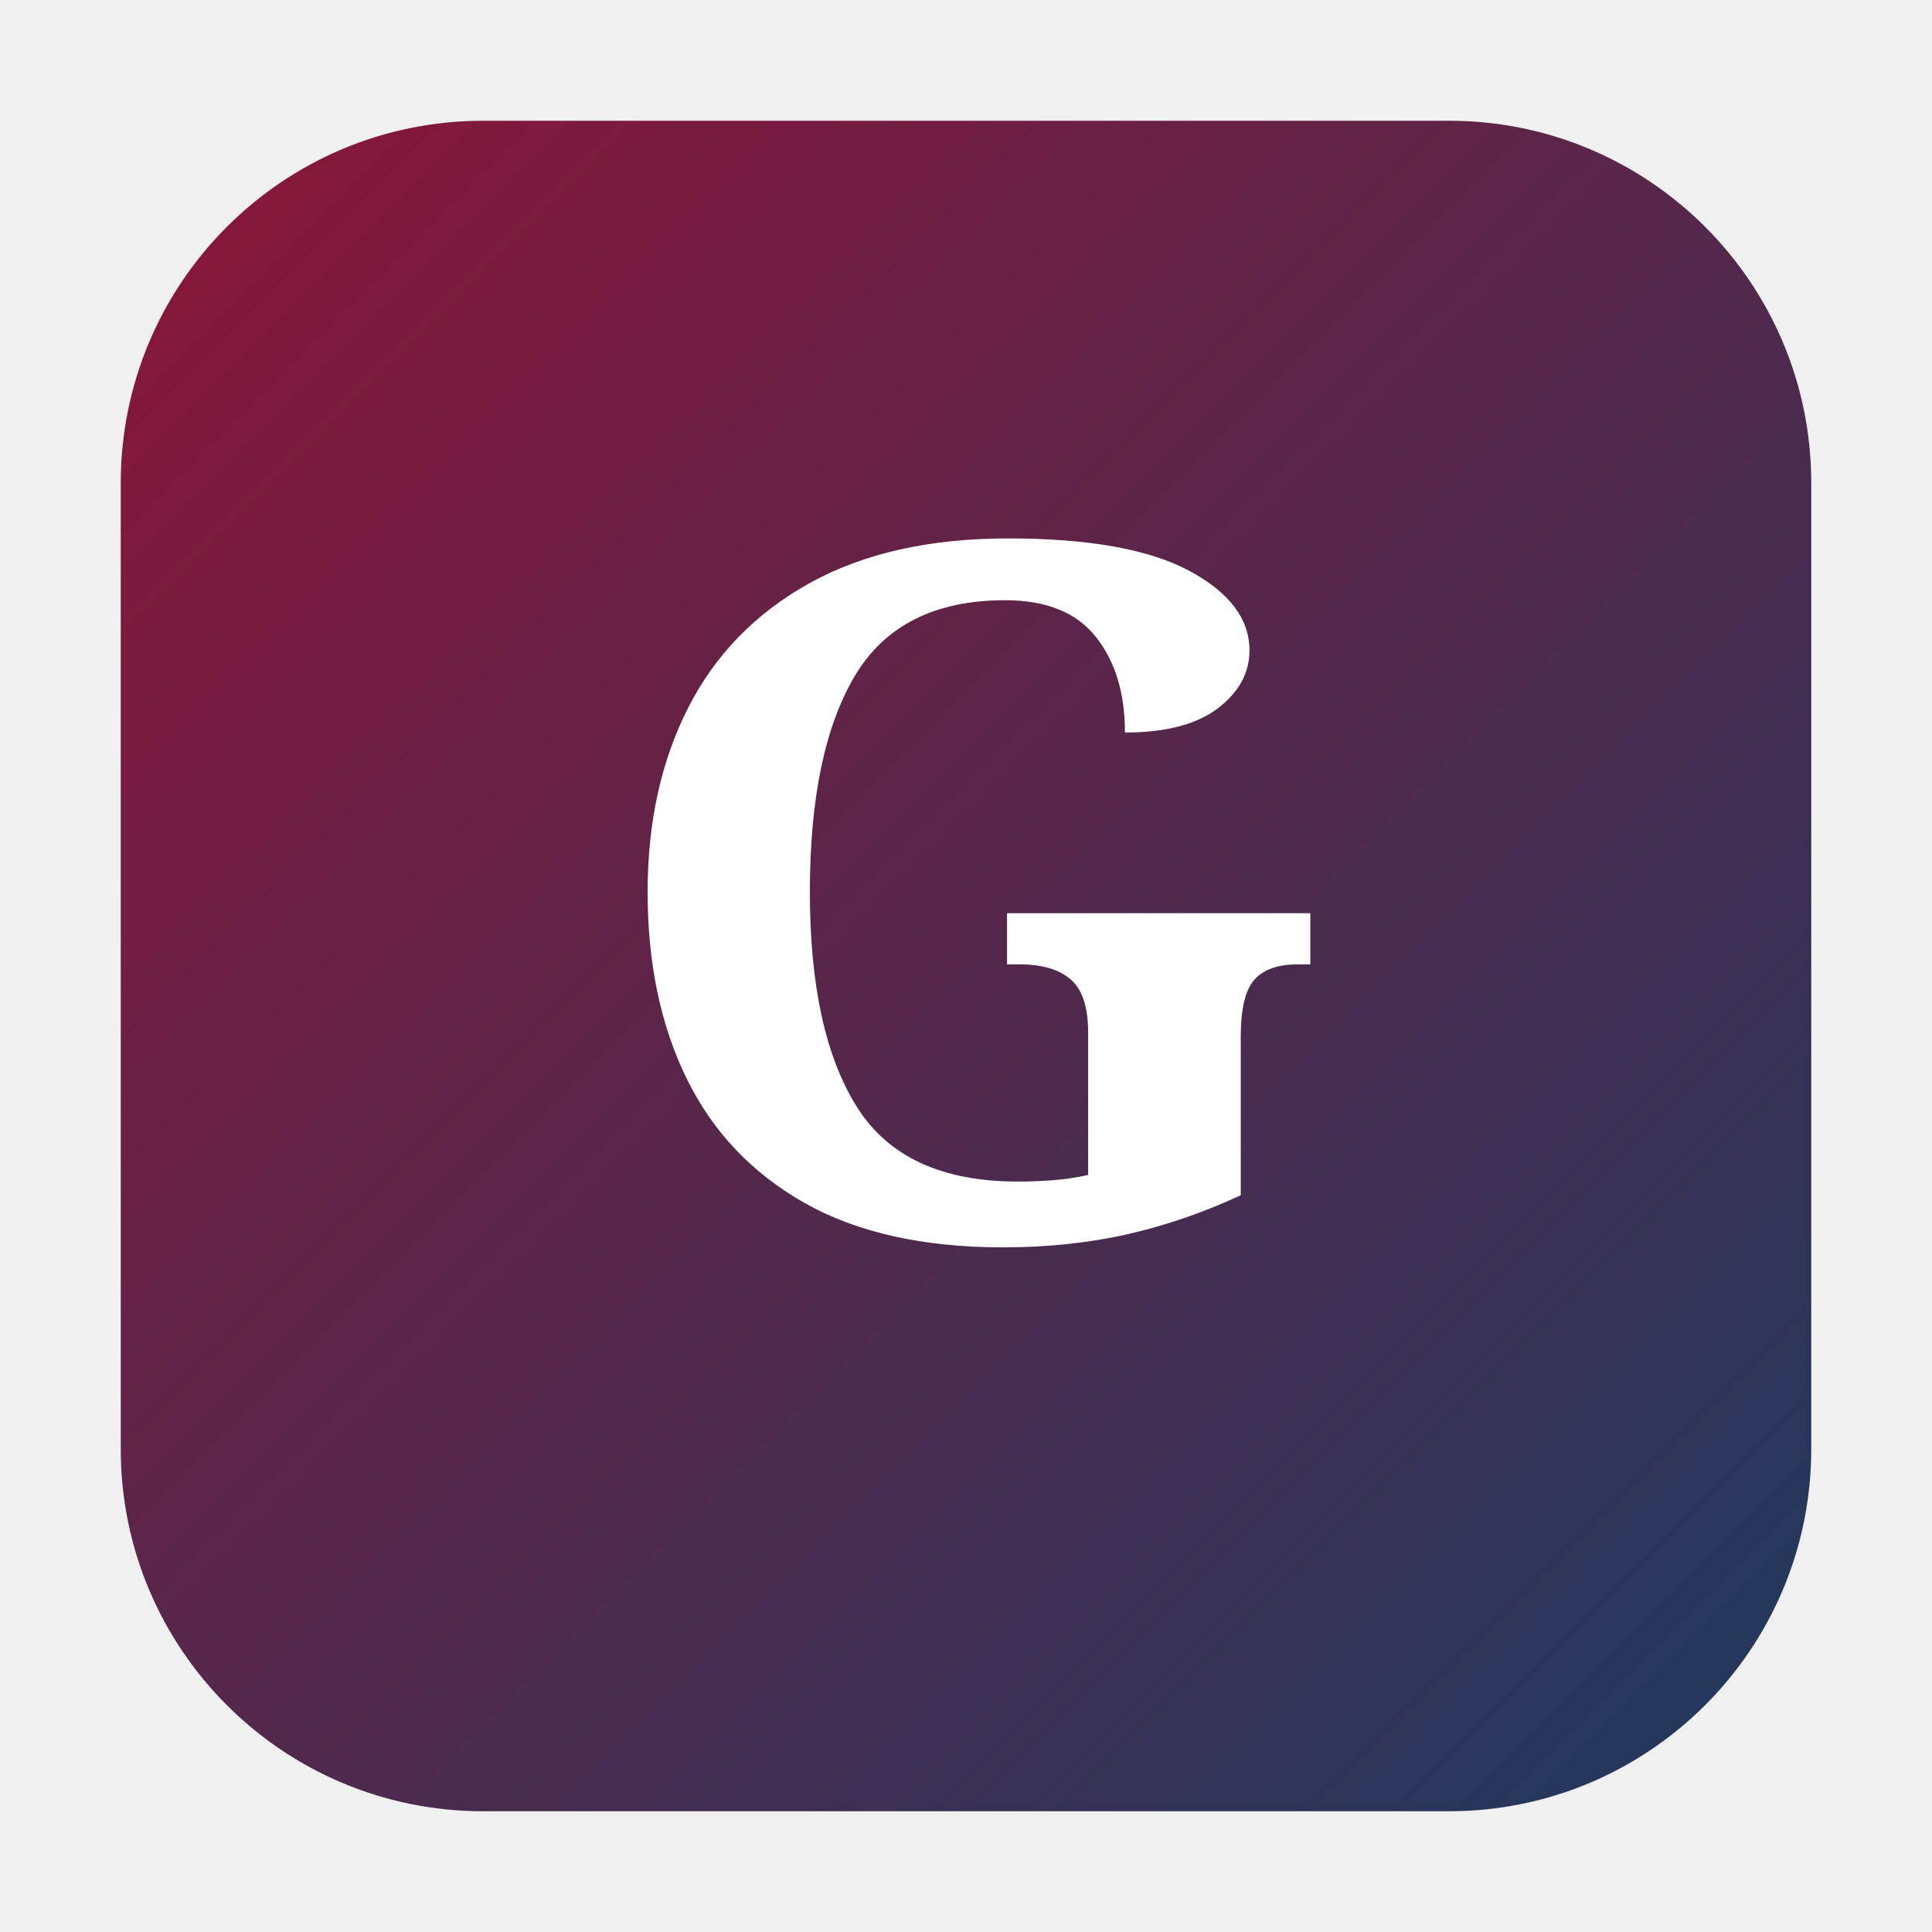
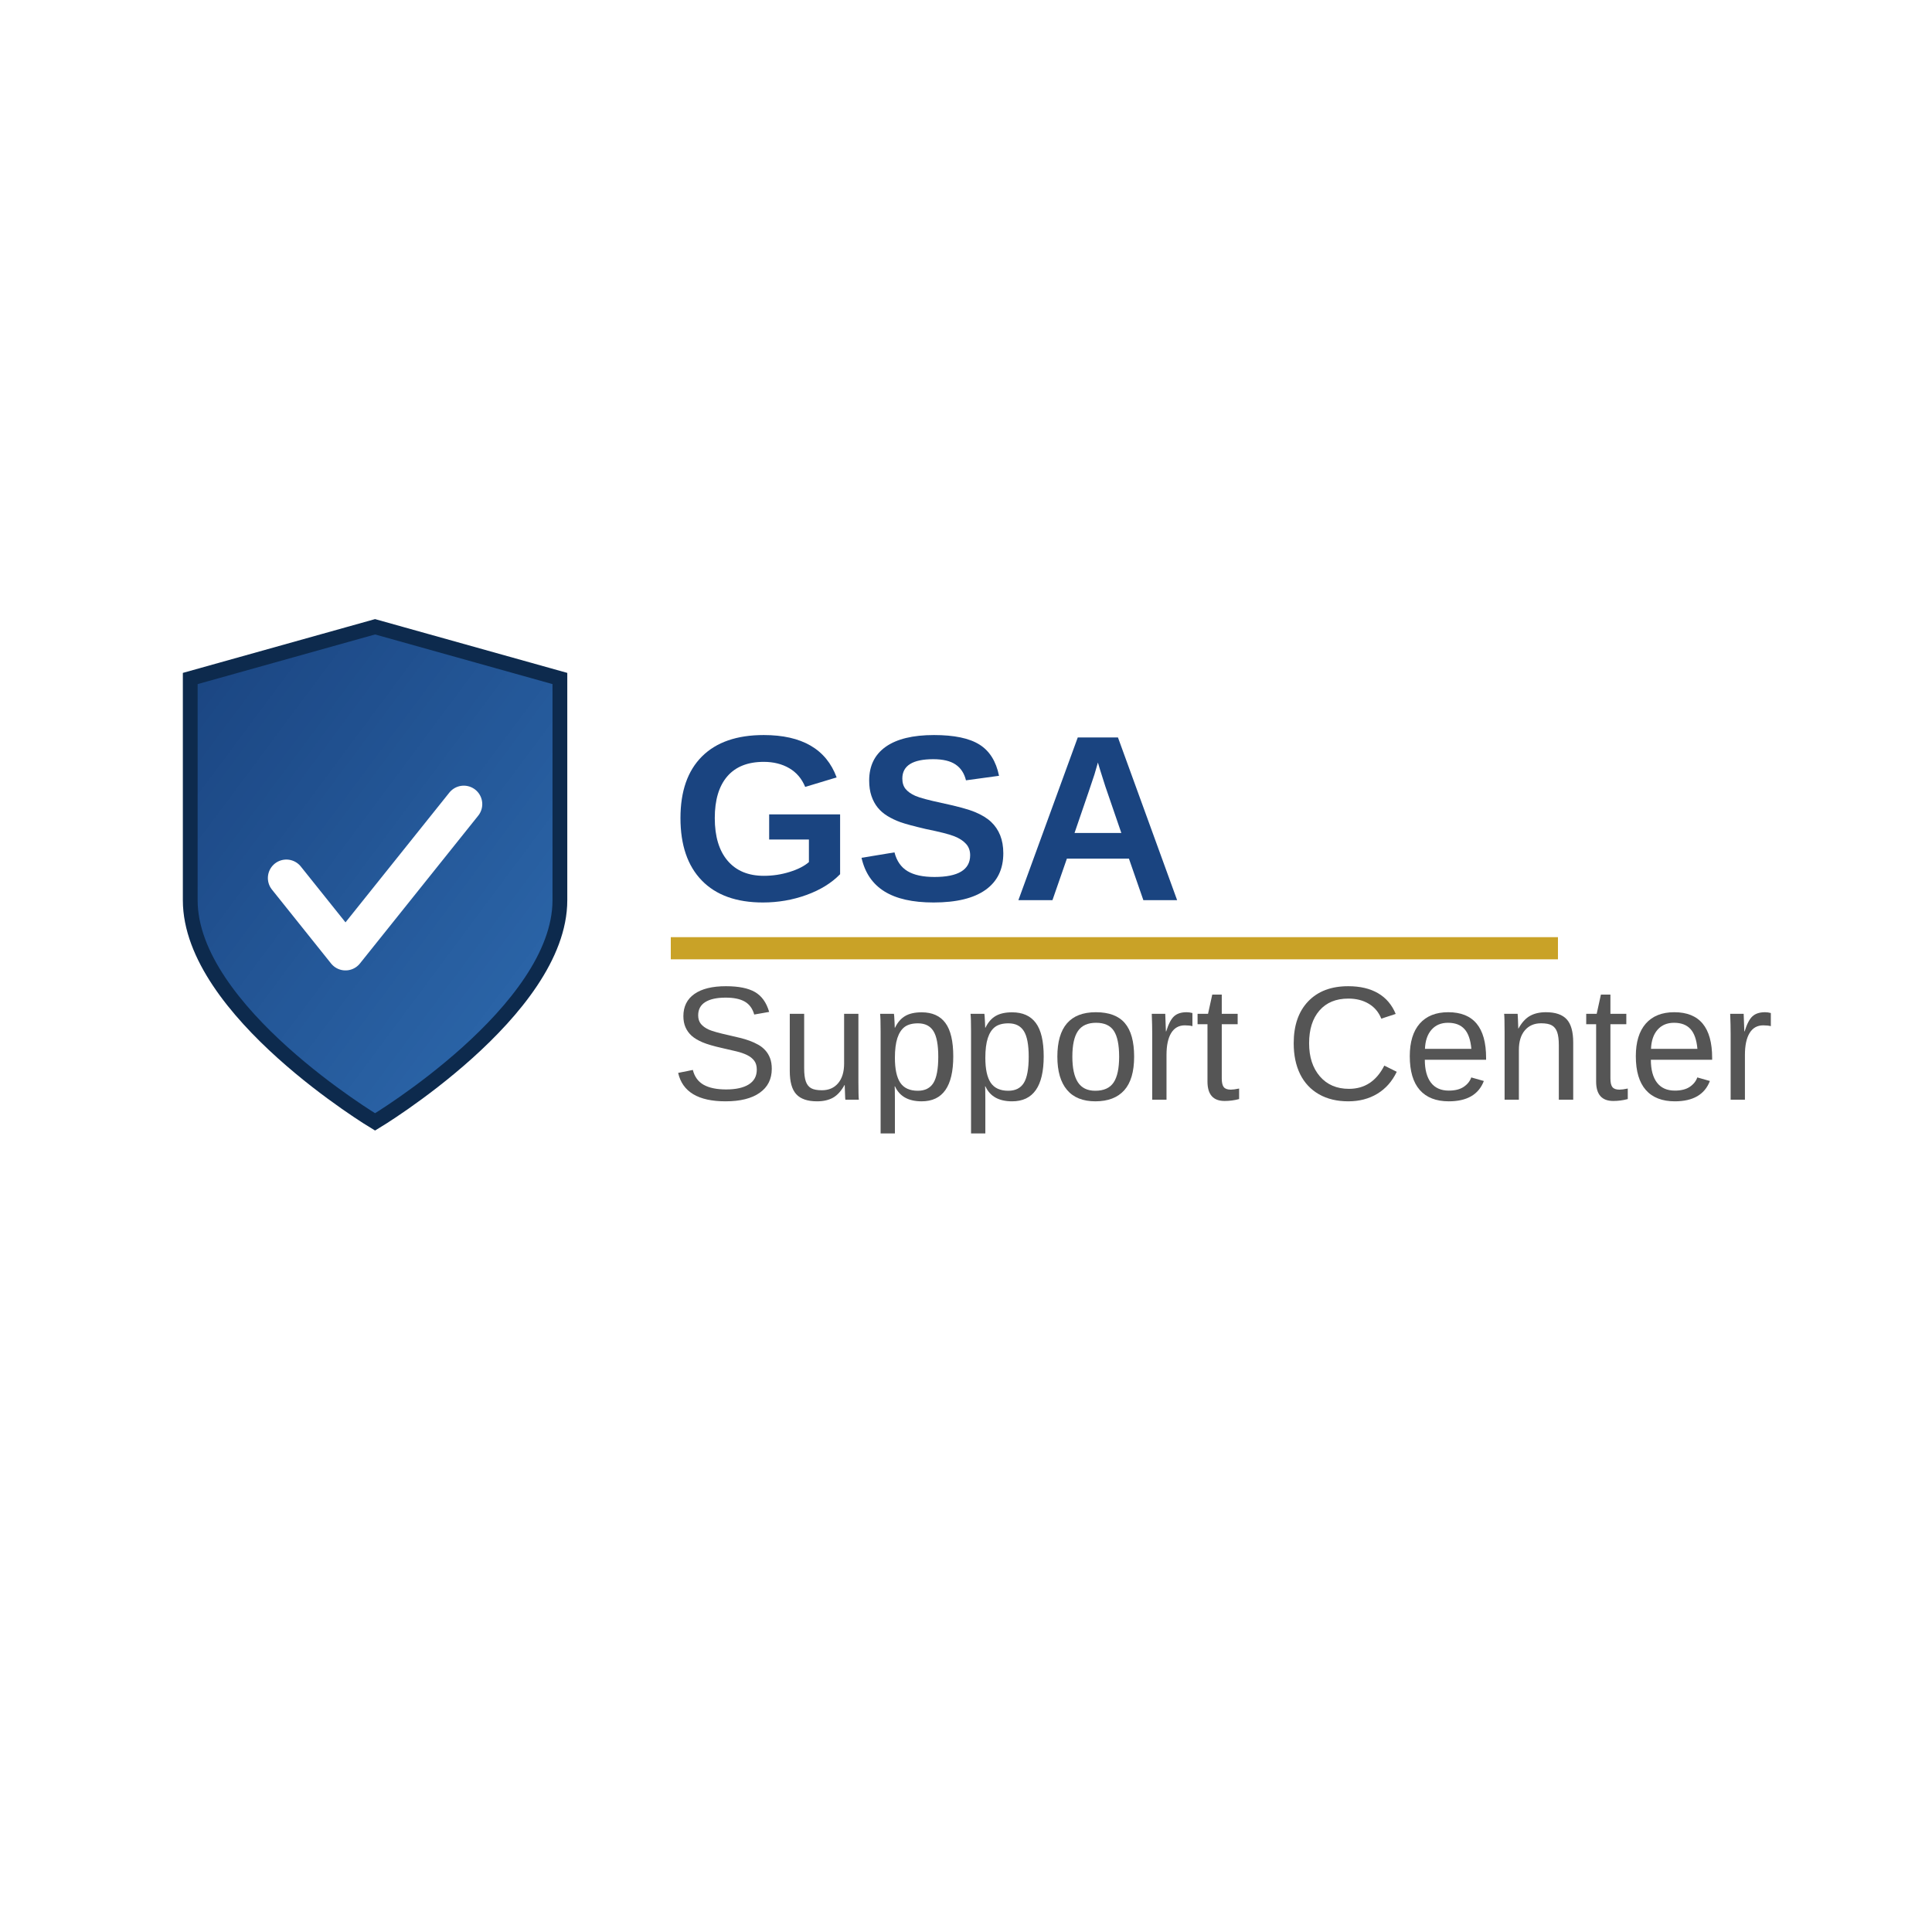
- <svg xmlns="http://www.w3.org/2000/svg" viewBox="0 0 128 128">
+ <svg xmlns="http://www.w3.org/2000/svg" width="800" zoomAndPan="magnify" viewBox="0 0 600 600" height="800" preserveAspectRatio="xMidYMid meet" version="1.0">
  <defs>
-     <linearGradient id="g" x1="0" x2="1" y1="0" y2="1">
-       <stop offset="0" stop-color="#8b1538" />
-       <stop offset="1" stop-color="#1e3a5f" />
+     <g />
+     <clipPath id="fb8110bd2a">
+       <path d="M 59 194 L 174 194 L 174 349 L 59 349 Z M 59 194 " clip-rule="nonzero" />
+     </clipPath>
+     <clipPath id="edb18b7c48">
+       <path d="M 59.082 210.715 L 116.48 194.652 L 173.879 210.715 L 173.879 279.566 C 173.879 313.992 116.48 348.418 116.48 348.418 C 116.48 348.418 59.082 313.992 59.082 279.566 Z M 59.082 210.715 " clip-rule="nonzero" />
+     </clipPath>
+     <linearGradient x1="0" gradientTransform="matrix(114.7983, 0, 0, 153.765, 59.08091, 194.6515)" y1="0" x2="1" gradientUnits="userSpaceOnUse" y2="1" id="8e7d2b18a4">
+       <stop stop-opacity="1" stop-color="rgb(10.199%, 26.669%, 50.2%)" offset="0" />
+       <stop stop-opacity="1" stop-color="rgb(10.26%, 26.788%, 50.346%)" offset="0.016" />
+       <stop stop-opacity="1" stop-color="rgb(10.382%, 27.028%, 50.639%)" offset="0.031" />
+       <stop stop-opacity="1" stop-color="rgb(10.506%, 27.266%, 50.934%)" offset="0.047" />
+       <stop stop-opacity="1" stop-color="rgb(10.628%, 27.505%, 51.228%)" offset="0.062" />
+       <stop stop-opacity="1" stop-color="rgb(10.75%, 27.744%, 51.521%)" offset="0.078" />
+       <stop stop-opacity="1" stop-color="rgb(10.873%, 27.983%, 51.816%)" offset="0.094" />
+       <stop stop-opacity="1" stop-color="rgb(10.995%, 28.221%, 52.11%)" offset="0.109" />
+       <stop stop-opacity="1" stop-color="rgb(11.118%, 28.461%, 52.405%)" offset="0.125" />
+       <stop stop-opacity="1" stop-color="rgb(11.24%, 28.7%, 52.698%)" offset="0.141" />
+       <stop stop-opacity="1" stop-color="rgb(11.363%, 28.938%, 52.992%)" offset="0.156" />
+       <stop stop-opacity="1" stop-color="rgb(11.485%, 29.178%, 53.287%)" offset="0.172" />
+       <stop stop-opacity="1" stop-color="rgb(11.607%, 29.416%, 53.58%)" offset="0.188" />
+       <stop stop-opacity="1" stop-color="rgb(11.731%, 29.655%, 53.874%)" offset="0.203" />
+       <stop stop-opacity="1" stop-color="rgb(11.853%, 29.893%, 54.169%)" offset="0.219" />
+       <stop stop-opacity="1" stop-color="rgb(11.975%, 30.133%, 54.463%)" offset="0.234" />
+       <stop stop-opacity="1" stop-color="rgb(12.097%, 30.371%, 54.756%)" offset="0.25" />
+       <stop stop-opacity="1" stop-color="rgb(12.221%, 30.611%, 55.051%)" offset="0.266" />
+       <stop stop-opacity="1" stop-color="rgb(12.343%, 30.85%, 55.345%)" offset="0.281" />
+       <stop stop-opacity="1" stop-color="rgb(12.465%, 31.088%, 55.638%)" offset="0.297" />
+       <stop stop-opacity="1" stop-color="rgb(12.589%, 31.328%, 55.933%)" offset="0.312" />
+       <stop stop-opacity="1" stop-color="rgb(12.711%, 31.566%, 56.227%)" offset="0.328" />
+       <stop stop-opacity="1" stop-color="rgb(12.833%, 31.805%, 56.522%)" offset="0.344" />
+       <stop stop-opacity="1" stop-color="rgb(12.955%, 32.043%, 56.815%)" offset="0.359" />
+       <stop stop-opacity="1" stop-color="rgb(13.078%, 32.283%, 57.109%)" offset="0.375" />
+       <stop stop-opacity="1" stop-color="rgb(13.2%, 32.523%, 57.404%)" offset="0.391" />
+       <stop stop-opacity="1" stop-color="rgb(13.322%, 32.761%, 57.697%)" offset="0.406" />
+       <stop stop-opacity="1" stop-color="rgb(13.445%, 33%, 57.991%)" offset="0.422" />
+       <stop stop-opacity="1" stop-color="rgb(13.568%, 33.238%, 58.286%)" offset="0.438" />
+       <stop stop-opacity="1" stop-color="rgb(13.69%, 33.478%, 58.58%)" offset="0.453" />
+       <stop stop-opacity="1" stop-color="rgb(13.812%, 33.716%, 58.873%)" offset="0.469" />
+       <stop stop-opacity="1" stop-color="rgb(13.936%, 33.955%, 59.167%)" offset="0.484" />
+       <stop stop-opacity="1" stop-color="rgb(14.058%, 34.195%, 59.462%)" offset="0.5" />
+       <stop stop-opacity="1" stop-color="rgb(14.119%, 34.314%, 59.61%)" offset="0.5" />
+       <stop stop-opacity="1" stop-color="rgb(14.18%, 34.433%, 59.756%)" offset="0.5" />
+       <stop stop-opacity="1" stop-color="rgb(14.241%, 34.554%, 59.903%)" offset="0.516" />
+       <stop stop-opacity="1" stop-color="rgb(14.302%, 34.673%, 60.049%)" offset="0.531" />
+       <stop stop-opacity="1" stop-color="rgb(14.426%, 34.911%, 60.344%)" offset="0.547" />
+       <stop stop-opacity="1" stop-color="rgb(14.548%, 35.15%, 60.638%)" offset="0.562" />
+       <stop stop-opacity="1" stop-color="rgb(14.67%, 35.388%, 60.931%)" offset="0.578" />
+       <stop stop-opacity="1" stop-color="rgb(14.793%, 35.628%, 61.226%)" offset="0.594" />
+       <stop stop-opacity="1" stop-color="rgb(14.915%, 35.867%, 61.52%)" offset="0.609" />
+       <stop stop-opacity="1" stop-color="rgb(15.038%, 36.105%, 61.815%)" offset="0.625" />
+       <stop stop-opacity="1" stop-color="rgb(15.16%, 36.345%, 62.108%)" offset="0.641" />
+       <stop stop-opacity="1" stop-color="rgb(15.283%, 36.583%, 62.402%)" offset="0.656" />
+       <stop stop-opacity="1" stop-color="rgb(15.405%, 36.823%, 62.697%)" offset="0.672" />
+       <stop stop-opacity="1" stop-color="rgb(15.527%, 37.061%, 62.99%)" offset="0.688" />
+       <stop stop-opacity="1" stop-color="rgb(15.651%, 37.3%, 63.284%)" offset="0.703" />
+       <stop stop-opacity="1" stop-color="rgb(15.773%, 37.54%, 63.579%)" offset="0.719" />
+       <stop stop-opacity="1" stop-color="rgb(15.895%, 37.778%, 63.873%)" offset="0.734" />
+       <stop stop-opacity="1" stop-color="rgb(16.017%, 38.017%, 64.166%)" offset="0.75" />
+       <stop stop-opacity="1" stop-color="rgb(16.141%, 38.255%, 64.461%)" offset="0.766" />
+       <stop stop-opacity="1" stop-color="rgb(16.263%, 38.495%, 64.755%)" offset="0.781" />
+       <stop stop-opacity="1" stop-color="rgb(16.385%, 38.733%, 65.048%)" offset="0.797" />
+       <stop stop-opacity="1" stop-color="rgb(16.508%, 38.972%, 65.343%)" offset="0.812" />
+       <stop stop-opacity="1" stop-color="rgb(16.631%, 39.212%, 65.637%)" offset="0.828" />
+       <stop stop-opacity="1" stop-color="rgb(16.753%, 39.45%, 65.932%)" offset="0.844" />
+       <stop stop-opacity="1" stop-color="rgb(16.875%, 39.69%, 66.225%)" offset="0.859" />
+       <stop stop-opacity="1" stop-color="rgb(16.998%, 39.928%, 66.519%)" offset="0.875" />
+       <stop stop-opacity="1" stop-color="rgb(17.12%, 40.167%, 66.814%)" offset="0.891" />
+       <stop stop-opacity="1" stop-color="rgb(17.242%, 40.405%, 67.107%)" offset="0.906" />
+       <stop stop-opacity="1" stop-color="rgb(17.366%, 40.645%, 67.401%)" offset="0.922" />
+       <stop stop-opacity="1" stop-color="rgb(17.488%, 40.884%, 67.696%)" offset="0.938" />
+       <stop stop-opacity="1" stop-color="rgb(17.61%, 41.122%, 67.99%)" offset="0.953" />
+       <stop stop-opacity="1" stop-color="rgb(17.732%, 41.362%, 68.283%)" offset="0.969" />
+       <stop stop-opacity="1" stop-color="rgb(17.856%, 41.6%, 68.578%)" offset="0.984" />
+       <stop stop-opacity="1" stop-color="rgb(17.978%, 41.84%, 68.872%)" offset="1" />
    </linearGradient>
+     <clipPath id="6f9b1a6eae">
+       <path d="M 33 176.293 L 200 176.293 L 200 375 L 33 375 Z M 33 176.293 " clip-rule="nonzero" />
+     </clipPath>
  </defs>
-   <rect x="8" y="8" width="112" height="112" rx="24" fill="url(#g)" />
-   <text x="64" y="82" text-anchor="middle" fill="#fff" font-family="Georgia, serif" font-size="64" font-weight="bold">G</text>
+   <rect x="-60" width="720" fill="#ffffff" y="-60" height="720" fill-opacity="1" />
+   <rect x="-60" width="720" fill="#ffffff" y="-60" height="720" fill-opacity="1" />
+   <g clip-path="url(#fb8110bd2a)">
+     <g clip-path="url(#edb18b7c48)">
+       <path fill="url(#8e7d2b18a4)" d="M 59.082 194.652 L 59.082 348.418 L 173.879 348.418 L 173.879 194.652 Z M 59.082 194.652 " fill-rule="nonzero" />
+     </g>
+   </g>
+   <g clip-path="url(#6f9b1a6eae)">
+     <path stroke-linecap="butt" transform="matrix(2.295966, 0, 0, 2.295, 1.681748, 176.2915)" fill="none" stroke-linejoin="miter" d="M 25 14.999 L 50 8 L 75 14.999 L 75 45 C 75 60 50 75.001 50 75.001 C 50 75.001 25 60 25 45 Z M 25 14.999 " stroke="#0d2a4d" stroke-width="2" stroke-opacity="1" stroke-miterlimit="4" />
+   </g>
+   <path stroke-linecap="round" transform="matrix(2.295966, 0, 0, 2.295, 1.681748, 176.2915)" fill="none" stroke-linejoin="round" d="M 38.001 41.999 L 46 52.001 L 62 32 " stroke="#ffffff" stroke-width="5" stroke-opacity="1" stroke-miterlimit="4" />
+   <g fill="#1a4480" fill-opacity="1">
+     <g transform="translate(208.3082, 279.5553)">
+       <g>
+         <path d="M 28.906 -7.562 C 31.664 -7.562 34.332 -7.961 36.906 -8.766 C 39.488 -9.566 41.488 -10.586 42.906 -11.828 L 42.906 -18.828 L 30.562 -18.828 L 30.562 -26.641 L 52.594 -26.641 L 52.594 -8.062 C 49.914 -5.312 46.426 -3.16 42.125 -1.609 C 37.832 -0.055 33.332 0.719 28.625 0.719 C 20.395 0.719 14.066 -1.555 9.641 -6.109 C 5.223 -10.66 3.016 -17.125 3.016 -25.5 C 3.016 -33.812 5.238 -40.188 9.688 -44.625 C 14.133 -49.062 20.531 -51.281 28.875 -51.281 C 40.738 -51.281 48.285 -46.895 51.516 -38.125 L 41.75 -35.172 C 40.695 -37.734 39.047 -39.672 36.797 -40.984 C 34.555 -42.297 31.914 -42.953 28.875 -42.953 C 23.906 -42.953 20.129 -41.445 17.547 -38.438 C 14.961 -35.426 13.672 -31.113 13.672 -25.5 C 13.672 -19.781 15.004 -15.359 17.672 -12.234 C 20.336 -9.117 24.082 -7.562 28.906 -7.562 Z M 28.906 -7.562 " />
+       </g>
+     </g>
+   </g>
+   <g fill="#1a4480" fill-opacity="1">
+     <g transform="translate(265.446, 279.5553)">
+       <g>
+         <path d="M 46.141 -14.562 C 46.141 -9.613 44.301 -5.828 40.625 -3.203 C 36.957 -0.586 31.57 0.719 24.469 0.719 C 17.988 0.719 12.906 -0.426 9.219 -2.719 C 5.531 -5.02 3.16 -8.5 2.109 -13.156 L 12.344 -14.844 C 13.031 -12.164 14.379 -10.223 16.391 -9.016 C 18.398 -7.805 21.188 -7.203 24.75 -7.203 C 32.145 -7.203 35.844 -9.453 35.844 -13.953 C 35.844 -15.379 35.414 -16.555 34.562 -17.484 C 33.719 -18.422 32.52 -19.203 30.969 -19.828 C 29.426 -20.453 26.469 -21.207 22.094 -22.094 C 18.32 -22.977 15.691 -23.688 14.203 -24.219 C 12.723 -24.758 11.383 -25.395 10.188 -26.125 C 8.988 -26.852 7.973 -27.727 7.141 -28.75 C 6.305 -29.781 5.656 -30.988 5.188 -32.375 C 4.719 -33.758 4.484 -35.352 4.484 -37.156 C 4.484 -41.719 6.195 -45.211 9.625 -47.641 C 13.062 -50.066 18.055 -51.281 24.609 -51.281 C 30.879 -51.281 35.582 -50.297 38.719 -48.328 C 41.863 -46.367 43.895 -43.133 44.812 -38.625 L 34.547 -37.219 C 34.016 -39.395 32.941 -41.031 31.328 -42.125 C 29.711 -43.227 27.398 -43.781 24.391 -43.781 C 17.984 -43.781 14.781 -41.773 14.781 -37.766 C 14.781 -36.441 15.117 -35.363 15.797 -34.531 C 16.484 -33.695 17.492 -32.984 18.828 -32.391 C 20.172 -31.805 22.891 -31.07 26.984 -30.188 C 31.836 -29.164 35.305 -28.219 37.391 -27.344 C 39.484 -26.469 41.141 -25.453 42.359 -24.297 C 43.586 -23.141 44.523 -21.754 45.172 -20.141 C 45.816 -18.523 46.141 -16.664 46.141 -14.562 Z M 46.141 -14.562 " />
+       </g>
+     </g>
+   </g>
+   <g fill="#1a4480" fill-opacity="1">
+     <g transform="translate(314.4417, 279.5553)">
+       <g>
+         <path d="M 40.641 0 L 36.156 -12.906 L 16.891 -12.906 L 12.406 0 L 1.828 0 L 20.266 -50.531 L 32.75 -50.531 L 51.125 0 Z M 26.516 -42.75 L 26.297 -41.953 C 26.055 -41.086 25.77 -40.102 25.438 -39 C 25.102 -37.906 23.047 -31.863 19.266 -20.875 L 33.797 -20.875 L 28.812 -35.391 L 27.266 -40.266 Z M 26.516 -42.75 " />
+       </g>
+     </g>
+   </g>
+   <g fill="#555555" fill-opacity="1">
+     <g transform="translate(208.3082, 341.5254)">
+       <g>
+         <path d="M 31.375 -9.594 C 31.375 -6.383 30.117 -3.898 27.609 -2.141 C 25.109 -0.379 21.578 0.5 17.016 0.5 C 8.547 0.5 3.641 -2.441 2.297 -8.328 L 6.859 -9.25 C 7.379 -7.156 8.492 -5.617 10.203 -4.641 C 11.922 -3.672 14.25 -3.188 17.188 -3.188 C 20.227 -3.188 22.578 -3.707 24.234 -4.75 C 25.891 -5.789 26.719 -7.32 26.719 -9.344 C 26.719 -10.477 26.457 -11.395 25.938 -12.094 C 25.414 -12.801 24.688 -13.383 23.75 -13.844 C 22.812 -14.312 21.691 -14.703 20.391 -15.016 C 19.098 -15.328 17.66 -15.66 16.078 -16.016 C 13.336 -16.629 11.254 -17.238 9.828 -17.844 C 8.41 -18.457 7.289 -19.133 6.469 -19.875 C 5.645 -20.625 5.016 -21.5 4.578 -22.5 C 4.141 -23.508 3.922 -24.66 3.922 -25.953 C 3.922 -28.93 5.055 -31.223 7.328 -32.828 C 9.609 -34.441 12.875 -35.25 17.125 -35.25 C 21.062 -35.25 24.07 -34.645 26.156 -33.438 C 28.25 -32.227 29.719 -30.172 30.562 -27.266 L 25.922 -26.453 C 25.41 -28.285 24.441 -29.617 23.016 -30.453 C 21.586 -31.285 19.602 -31.703 17.062 -31.703 C 14.289 -31.703 12.172 -31.238 10.703 -30.312 C 9.242 -29.395 8.516 -28.023 8.516 -26.203 C 8.516 -25.129 8.797 -24.242 9.359 -23.547 C 9.93 -22.848 10.75 -22.254 11.812 -21.766 C 12.883 -21.285 15.016 -20.691 18.203 -19.984 C 19.273 -19.742 20.336 -19.492 21.391 -19.234 C 22.453 -18.984 23.469 -18.68 24.438 -18.328 C 25.414 -17.973 26.328 -17.555 27.172 -17.078 C 28.016 -16.609 28.75 -16.023 29.375 -15.328 C 30 -14.641 30.488 -13.828 30.844 -12.891 C 31.195 -11.953 31.375 -10.852 31.375 -9.594 Z M 31.375 -9.594 " />
+       </g>
+     </g>
+   </g>
+   <g fill="#555555" fill-opacity="1">
+     <g transform="translate(241.9908, 341.5254)">
+       <g>
+         <path d="M 7.75 -26.672 L 7.75 -9.766 C 7.75 -8.004 7.922 -6.641 8.266 -5.672 C 8.609 -4.703 9.156 -4.004 9.906 -3.578 C 10.664 -3.148 11.781 -2.938 13.25 -2.938 C 15.383 -2.938 17.066 -3.664 18.297 -5.125 C 19.535 -6.594 20.156 -8.625 20.156 -11.219 L 20.156 -26.672 L 24.594 -26.672 L 24.594 -5.688 C 24.594 -2.582 24.641 -0.688 24.734 0 L 20.547 0 C 20.523 -0.082 20.504 -0.301 20.484 -0.656 C 20.473 -1.02 20.457 -1.438 20.438 -1.906 C 20.414 -2.375 20.383 -3.258 20.344 -4.562 L 20.281 -4.562 C 19.258 -2.719 18.078 -1.41 16.734 -0.641 C 15.391 0.117 13.723 0.5 11.734 0.5 C 8.805 0.5 6.664 -0.227 5.312 -1.688 C 3.957 -3.145 3.281 -5.551 3.281 -8.906 L 3.281 -26.672 Z M 7.75 -26.672 " />
+       </g>
+     </g>
+   </g>
+   <g fill="#555555" fill-opacity="1">
+     <g transform="translate(270.0761, 341.5254)">
+       <g>
+         <path d="M 25.969 -13.453 C 25.969 -4.148 22.695 0.5 16.156 0.5 C 12.039 0.5 9.281 -1.047 7.875 -4.141 L 7.75 -4.141 C 7.812 -4.004 7.844 -2.609 7.844 0.047 L 7.844 10.469 L 3.406 10.469 L 3.406 -21.219 C 3.406 -23.969 3.352 -25.785 3.25 -26.672 L 7.547 -26.672 C 7.566 -26.609 7.594 -26.375 7.625 -25.969 C 7.656 -25.562 7.691 -24.938 7.734 -24.094 C 7.773 -23.258 7.797 -22.688 7.797 -22.375 L 7.891 -22.375 C 8.68 -24.02 9.723 -25.223 11.016 -25.984 C 12.316 -26.754 14.031 -27.141 16.156 -27.141 C 19.445 -27.141 21.906 -26.035 23.531 -23.828 C 25.156 -21.629 25.969 -18.172 25.969 -13.453 Z M 21.312 -13.359 C 21.312 -17.078 20.805 -19.734 19.797 -21.328 C 18.797 -22.922 17.203 -23.719 15.016 -23.719 C 13.254 -23.719 11.875 -23.348 10.875 -22.609 C 9.883 -21.867 9.129 -20.711 8.609 -19.141 C 8.098 -17.566 7.844 -15.523 7.844 -13.016 C 7.844 -9.516 8.398 -6.93 9.516 -5.266 C 10.641 -3.609 12.457 -2.781 14.969 -2.781 C 17.176 -2.781 18.785 -3.586 19.797 -5.203 C 20.805 -6.828 21.312 -9.547 21.312 -13.359 Z M 21.312 -13.359 " />
+       </g>
+     </g>
+   </g>
+   <g fill="#555555" fill-opacity="1">
+     <g transform="translate(298.1614, 341.5254)">
+       <g>
+         <path d="M 25.969 -13.453 C 25.969 -4.148 22.695 0.5 16.156 0.5 C 12.039 0.5 9.281 -1.047 7.875 -4.141 L 7.75 -4.141 C 7.812 -4.004 7.844 -2.609 7.844 0.047 L 7.844 10.469 L 3.406 10.469 L 3.406 -21.219 C 3.406 -23.969 3.352 -25.785 3.25 -26.672 L 7.547 -26.672 C 7.566 -26.609 7.594 -26.375 7.625 -25.969 C 7.656 -25.562 7.691 -24.938 7.734 -24.094 C 7.773 -23.258 7.797 -22.688 7.797 -22.375 L 7.891 -22.375 C 8.68 -24.02 9.723 -25.223 11.016 -25.984 C 12.316 -26.754 14.031 -27.141 16.156 -27.141 C 19.445 -27.141 21.906 -26.035 23.531 -23.828 C 25.156 -21.629 25.969 -18.172 25.969 -13.453 Z M 21.312 -13.359 C 21.312 -17.078 20.805 -19.734 19.797 -21.328 C 18.797 -22.922 17.203 -23.719 15.016 -23.719 C 13.254 -23.719 11.875 -23.348 10.875 -22.609 C 9.883 -21.867 9.129 -20.711 8.609 -19.141 C 8.098 -17.566 7.844 -15.523 7.844 -13.016 C 7.844 -9.516 8.398 -6.93 9.516 -5.266 C 10.641 -3.609 12.457 -2.781 14.969 -2.781 C 17.176 -2.781 18.785 -3.586 19.797 -5.203 C 20.805 -6.828 21.312 -9.547 21.312 -13.359 Z M 21.312 -13.359 " />
+       </g>
+     </g>
+   </g>
+   <g fill="#555555" fill-opacity="1">
+     <g transform="translate(326.2467, 341.5254)">
+       <g>
+         <path d="M 25.969 -13.359 C 25.969 -8.691 24.941 -5.211 22.891 -2.922 C 20.836 -0.641 17.852 0.5 13.938 0.5 C 10.039 0.5 7.098 -0.688 5.109 -3.062 C 3.117 -5.438 2.125 -8.867 2.125 -13.359 C 2.125 -22.566 6.109 -27.172 14.078 -27.172 C 18.16 -27.172 21.16 -26.047 23.078 -23.797 C 25.004 -21.555 25.969 -18.078 25.969 -13.359 Z M 21.312 -13.359 C 21.312 -17.035 20.766 -19.707 19.672 -21.375 C 18.578 -23.051 16.738 -23.891 14.156 -23.891 C 11.562 -23.891 9.68 -23.035 8.516 -21.328 C 7.359 -19.629 6.781 -16.973 6.781 -13.359 C 6.781 -9.836 7.352 -7.191 8.5 -5.422 C 9.645 -3.66 11.441 -2.781 13.891 -2.781 C 16.547 -2.781 18.445 -3.633 19.594 -5.344 C 20.738 -7.051 21.312 -9.723 21.312 -13.359 Z M 21.312 -13.359 " />
+       </g>
+     </g>
+   </g>
+   <g fill="#555555" fill-opacity="1">
+     <g transform="translate(354.332, 341.5254)">
+       <g>
+         <path d="M 3.5 0 L 3.5 -20.453 C 3.5 -22.328 3.453 -24.398 3.359 -26.672 L 7.547 -26.672 C 7.68 -23.648 7.75 -21.832 7.75 -21.219 L 7.844 -21.219 C 8.551 -23.508 9.363 -25.07 10.281 -25.906 C 11.207 -26.75 12.508 -27.172 14.188 -27.172 C 14.781 -27.172 15.379 -27.086 15.984 -26.922 L 15.984 -22.844 C 15.391 -23.008 14.598 -23.094 13.609 -23.094 C 11.773 -23.094 10.367 -22.301 9.391 -20.719 C 8.422 -19.133 7.938 -16.863 7.938 -13.906 L 7.938 0 Z M 3.5 0 " />
+       </g>
+     </g>
+   </g>
+   <g fill="#555555" fill-opacity="1">
+     <g transform="translate(371.1487, 341.5254)">
+       <g>
+         <path d="M 13.672 -0.203 C 12.203 0.191 10.703 0.391 9.172 0.391 C 5.617 0.391 3.844 -1.617 3.844 -5.641 L 3.844 -23.438 L 0.766 -23.438 L 0.766 -26.672 L 4.016 -26.672 L 5.328 -32.641 L 8.281 -32.641 L 8.281 -26.672 L 13.219 -26.672 L 13.219 -23.438 L 8.281 -23.438 L 8.281 -6.609 C 8.281 -5.328 8.488 -4.426 8.906 -3.906 C 9.332 -3.383 10.062 -3.125 11.094 -3.125 C 11.688 -3.125 12.547 -3.238 13.672 -3.469 Z M 13.672 -0.203 " />
+       </g>
+     </g>
+   </g>
+   <g fill="#555555" fill-opacity="1">
+     <g transform="translate(385.179, 341.5254)">
+       <g />
+     </g>
+   </g>
+   <g fill="#555555" fill-opacity="1">
+     <g transform="translate(399.2094, 341.5254)">
+       <g>
+         <path d="M 19.531 -31.406 C 15.688 -31.406 12.691 -30.164 10.547 -27.688 C 8.41 -25.219 7.344 -21.832 7.344 -17.531 C 7.344 -13.27 8.457 -9.844 10.688 -7.25 C 12.914 -4.664 15.93 -3.375 19.734 -3.375 C 24.598 -3.375 28.254 -5.781 30.703 -10.594 L 34.562 -8.672 C 33.125 -5.68 31.109 -3.406 28.516 -1.844 C 25.93 -0.281 22.93 0.5 19.516 0.5 C 16.004 0.5 12.969 -0.227 10.406 -1.688 C 7.852 -3.145 5.906 -5.223 4.562 -7.922 C 3.227 -10.629 2.562 -13.832 2.562 -17.531 C 2.562 -23.062 4.055 -27.395 7.047 -30.531 C 10.047 -33.676 14.191 -35.25 19.484 -35.25 C 23.18 -35.25 26.27 -34.523 28.75 -33.078 C 31.238 -31.629 33.066 -29.484 34.234 -26.641 L 29.766 -25.172 C 28.961 -27.191 27.664 -28.734 25.875 -29.797 C 24.094 -30.867 21.977 -31.406 19.531 -31.406 Z M 19.531 -31.406 " />
+       </g>
+     </g>
+   </g>
+   <g fill="#555555" fill-opacity="1">
+     <g transform="translate(435.6783, 341.5254)">
+       <g>
+         <path d="M 6.812 -12.406 C 6.812 -9.344 7.441 -6.977 8.703 -5.312 C 9.973 -3.656 11.82 -2.828 14.25 -2.828 C 16.176 -2.828 17.719 -3.211 18.875 -3.984 C 20.039 -4.766 20.828 -5.742 21.234 -6.922 L 25.141 -5.812 C 23.535 -1.602 19.906 0.5 14.25 0.5 C 10.312 0.5 7.305 -0.676 5.234 -3.031 C 3.172 -5.383 2.141 -8.879 2.141 -13.516 C 2.141 -17.91 3.172 -21.285 5.234 -23.641 C 7.305 -25.992 10.254 -27.172 14.078 -27.172 C 21.922 -27.172 25.844 -22.441 25.844 -12.984 L 25.844 -12.406 Z M 21.266 -15.797 C 21.016 -18.609 20.297 -20.66 19.109 -21.953 C 17.93 -23.242 16.234 -23.891 14.016 -23.891 C 11.859 -23.891 10.148 -23.172 8.891 -21.734 C 7.629 -20.297 6.953 -18.316 6.859 -15.797 Z M 21.266 -15.797 " />
+       </g>
+     </g>
+   </g>
+   <g fill="#555555" fill-opacity="1">
+     <g transform="translate(463.7636, 341.5254)">
+       <g>
+         <path d="M 20.344 0 L 20.344 -16.906 C 20.344 -18.664 20.172 -20.031 19.828 -21 C 19.484 -21.969 18.93 -22.664 18.172 -23.094 C 17.422 -23.52 16.312 -23.734 14.844 -23.734 C 12.707 -23.734 11.02 -23 9.781 -21.531 C 8.551 -20.07 7.938 -18.047 7.938 -15.453 L 7.938 0 L 3.5 0 L 3.5 -20.984 C 3.5 -24.086 3.453 -25.984 3.359 -26.672 L 7.547 -26.672 C 7.566 -26.586 7.582 -26.363 7.594 -26 C 7.613 -25.645 7.633 -25.234 7.656 -24.766 C 7.688 -24.297 7.719 -23.41 7.75 -22.109 L 7.812 -22.109 C 8.832 -23.953 10.016 -25.254 11.359 -26.016 C 12.703 -26.785 14.367 -27.172 16.359 -27.172 C 19.285 -27.172 21.426 -26.441 22.781 -24.984 C 24.133 -23.523 24.812 -21.117 24.812 -17.766 L 24.812 0 Z M 20.344 0 " />
+       </g>
+     </g>
+   </g>
+   <g fill="#555555" fill-opacity="1">
+     <g transform="translate(491.849, 341.5254)">
+       <g>
+         <path d="M 13.672 -0.203 C 12.203 0.191 10.703 0.391 9.172 0.391 C 5.617 0.391 3.844 -1.617 3.844 -5.641 L 3.844 -23.438 L 0.766 -23.438 L 0.766 -26.672 L 4.016 -26.672 L 5.328 -32.641 L 8.281 -32.641 L 8.281 -26.672 L 13.219 -26.672 L 13.219 -23.438 L 8.281 -23.438 L 8.281 -6.609 C 8.281 -5.328 8.488 -4.426 8.906 -3.906 C 9.332 -3.383 10.062 -3.125 11.094 -3.125 C 11.688 -3.125 12.547 -3.238 13.672 -3.469 Z M 13.672 -0.203 " />
+       </g>
+     </g>
+   </g>
+   <g fill="#555555" fill-opacity="1">
+     <g transform="translate(505.8793, 341.5254)">
+       <g>
+         <path d="M 6.812 -12.406 C 6.812 -9.344 7.441 -6.977 8.703 -5.312 C 9.973 -3.656 11.82 -2.828 14.25 -2.828 C 16.176 -2.828 17.719 -3.211 18.875 -3.984 C 20.039 -4.766 20.828 -5.742 21.234 -6.922 L 25.141 -5.812 C 23.535 -1.602 19.906 0.5 14.25 0.5 C 10.312 0.5 7.305 -0.676 5.234 -3.031 C 3.172 -5.383 2.141 -8.879 2.141 -13.516 C 2.141 -17.91 3.172 -21.285 5.234 -23.641 C 7.305 -25.992 10.254 -27.172 14.078 -27.172 C 21.922 -27.172 25.844 -22.441 25.844 -12.984 L 25.844 -12.406 Z M 21.266 -15.797 C 21.016 -18.609 20.297 -20.66 19.109 -21.953 C 17.93 -23.242 16.234 -23.891 14.016 -23.891 C 11.859 -23.891 10.148 -23.172 8.891 -21.734 C 7.629 -20.297 6.953 -18.316 6.859 -15.797 Z M 21.266 -15.797 " />
+       </g>
+     </g>
+   </g>
+   <g fill="#555555" fill-opacity="1">
+     <g transform="translate(533.9646, 341.5254)">
+       <g>
+         <path d="M 3.5 0 L 3.5 -20.453 C 3.5 -22.328 3.453 -24.398 3.359 -26.672 L 7.547 -26.672 C 7.68 -23.648 7.75 -21.832 7.75 -21.219 L 7.844 -21.219 C 8.551 -23.508 9.363 -25.07 10.281 -25.906 C 11.207 -26.75 12.508 -27.172 14.188 -27.172 C 14.781 -27.172 15.379 -27.086 15.984 -26.922 L 15.984 -22.844 C 15.391 -23.008 14.598 -23.094 13.609 -23.094 C 11.773 -23.094 10.367 -22.301 9.391 -20.719 C 8.422 -19.133 7.938 -16.863 7.938 -13.906 L 7.938 0 Z M 3.5 0 " />
+       </g>
+     </g>
+   </g>
+   <path fill="#c9a227" d="M 208.32 291.043 L 483.836 291.043 L 483.836 297.926 L 208.32 297.926 Z M 208.32 291.043 " fill-opacity="1" fill-rule="nonzero" />
</svg>
